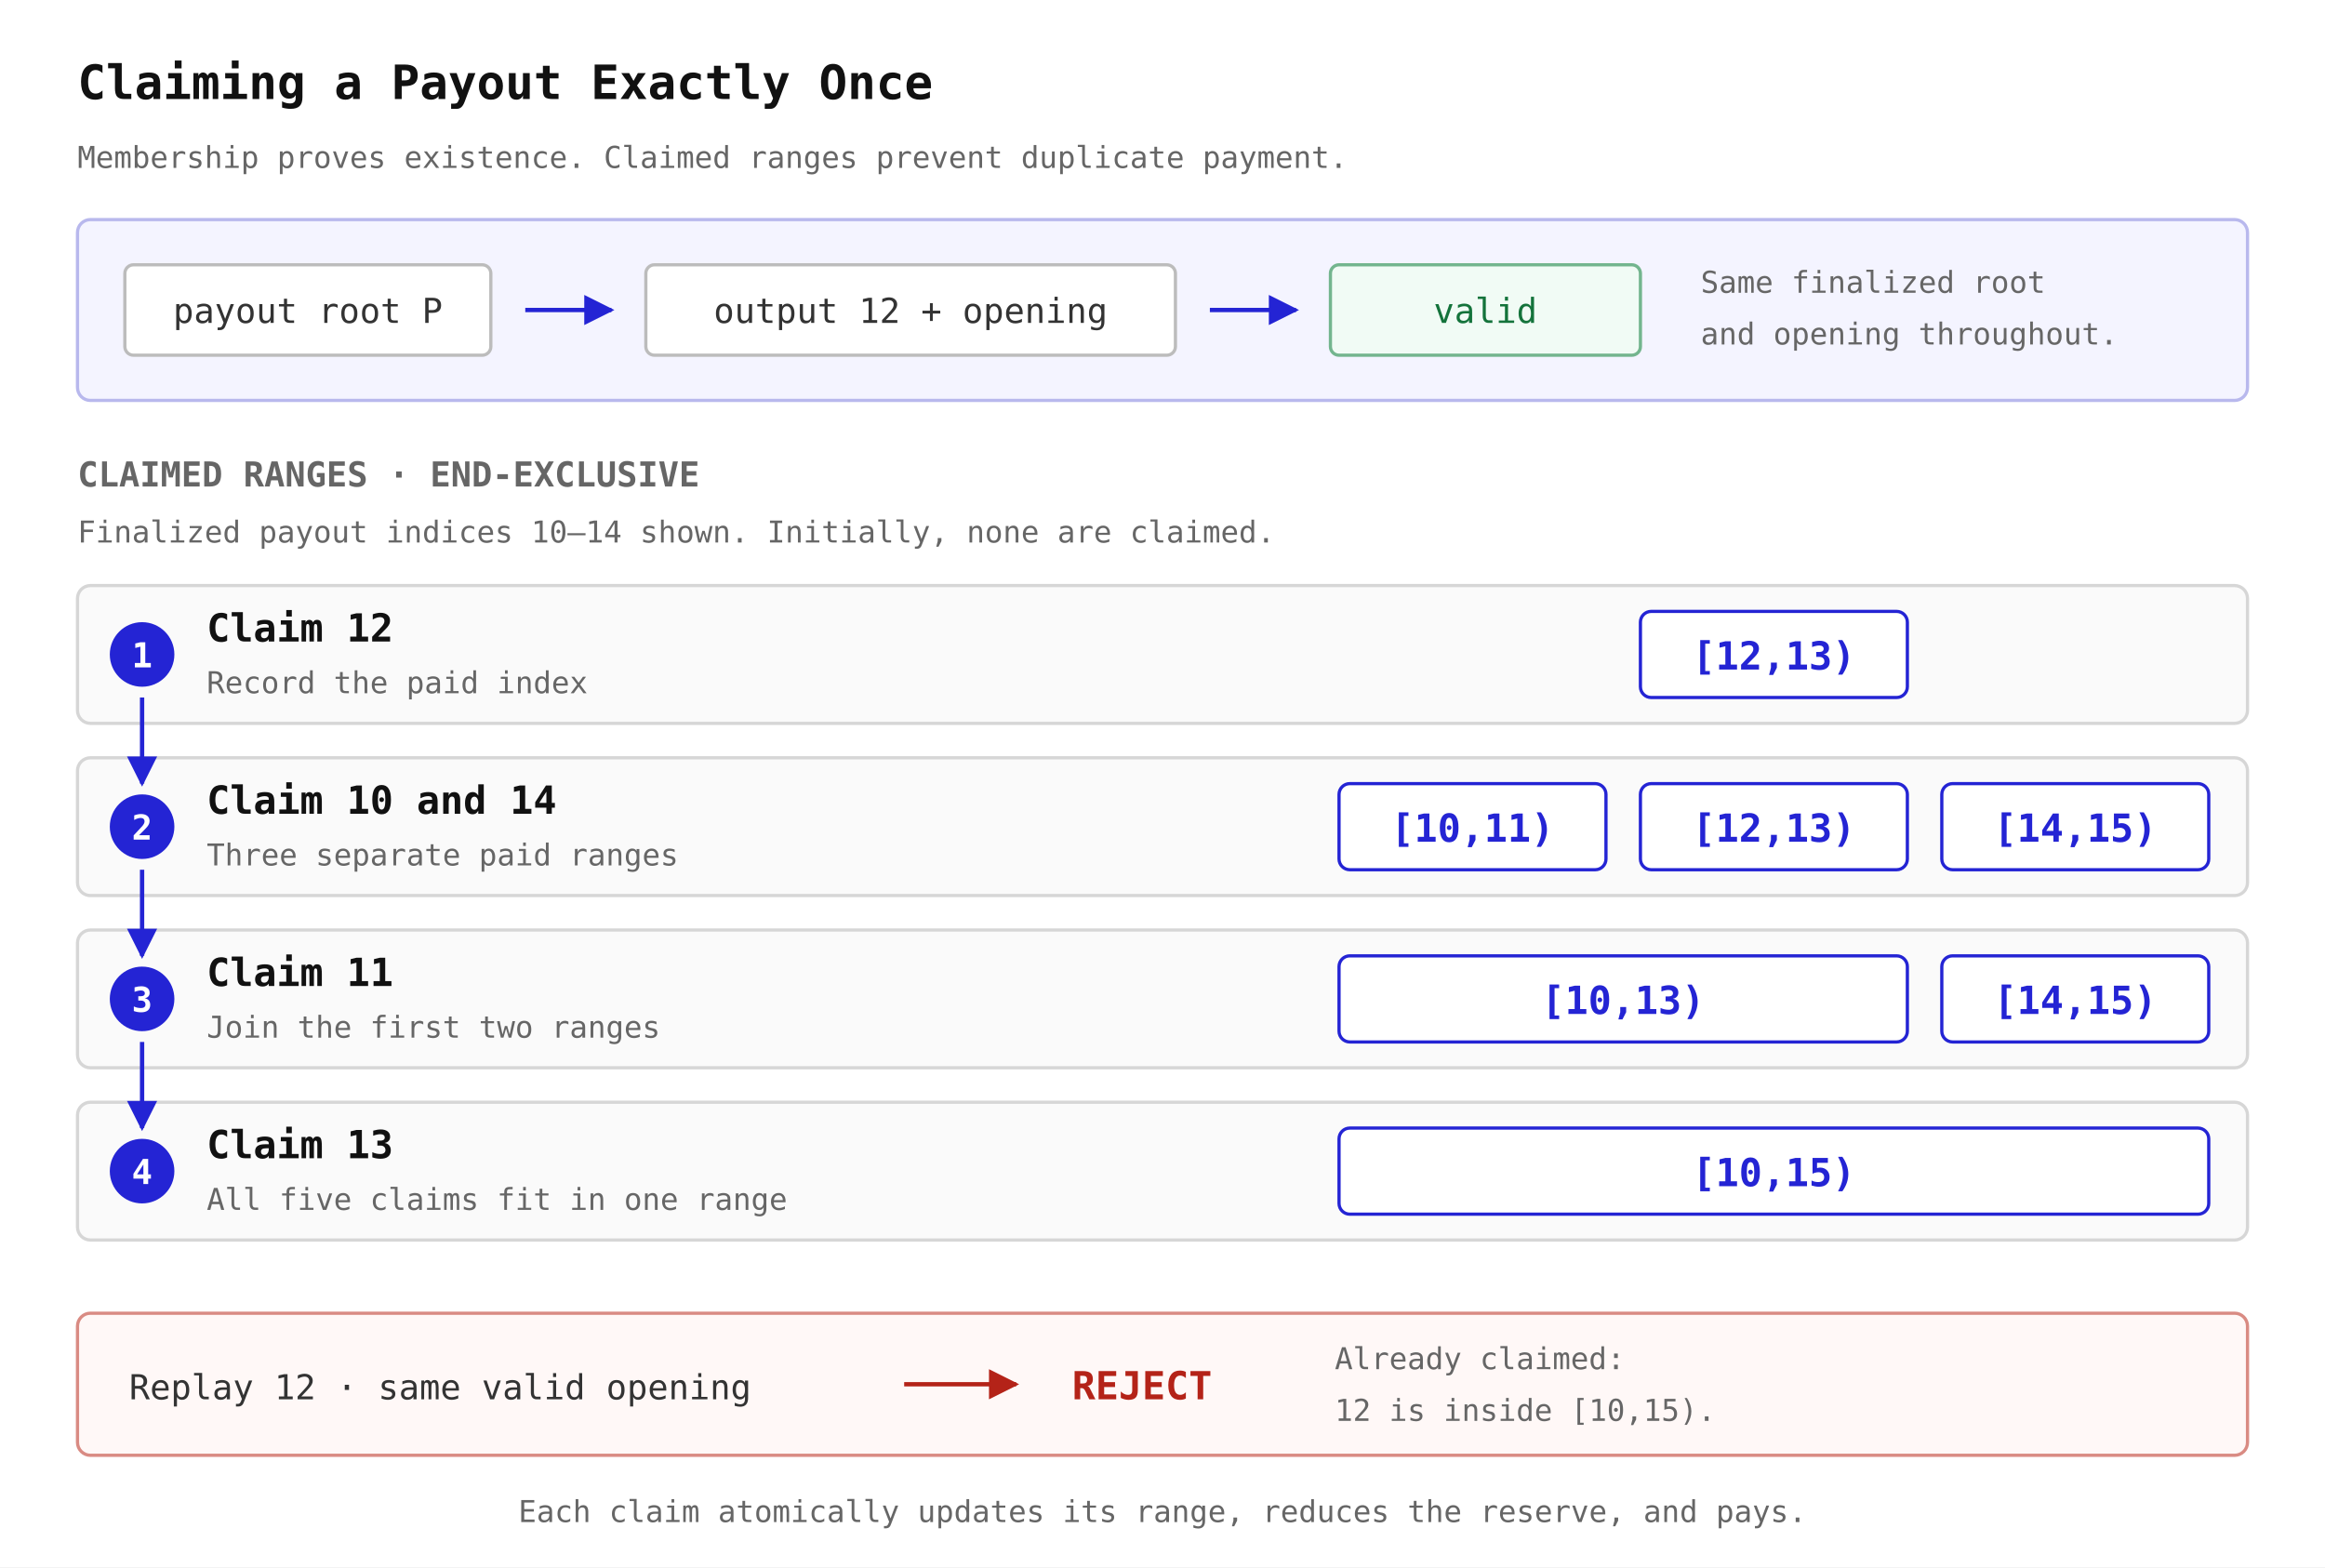
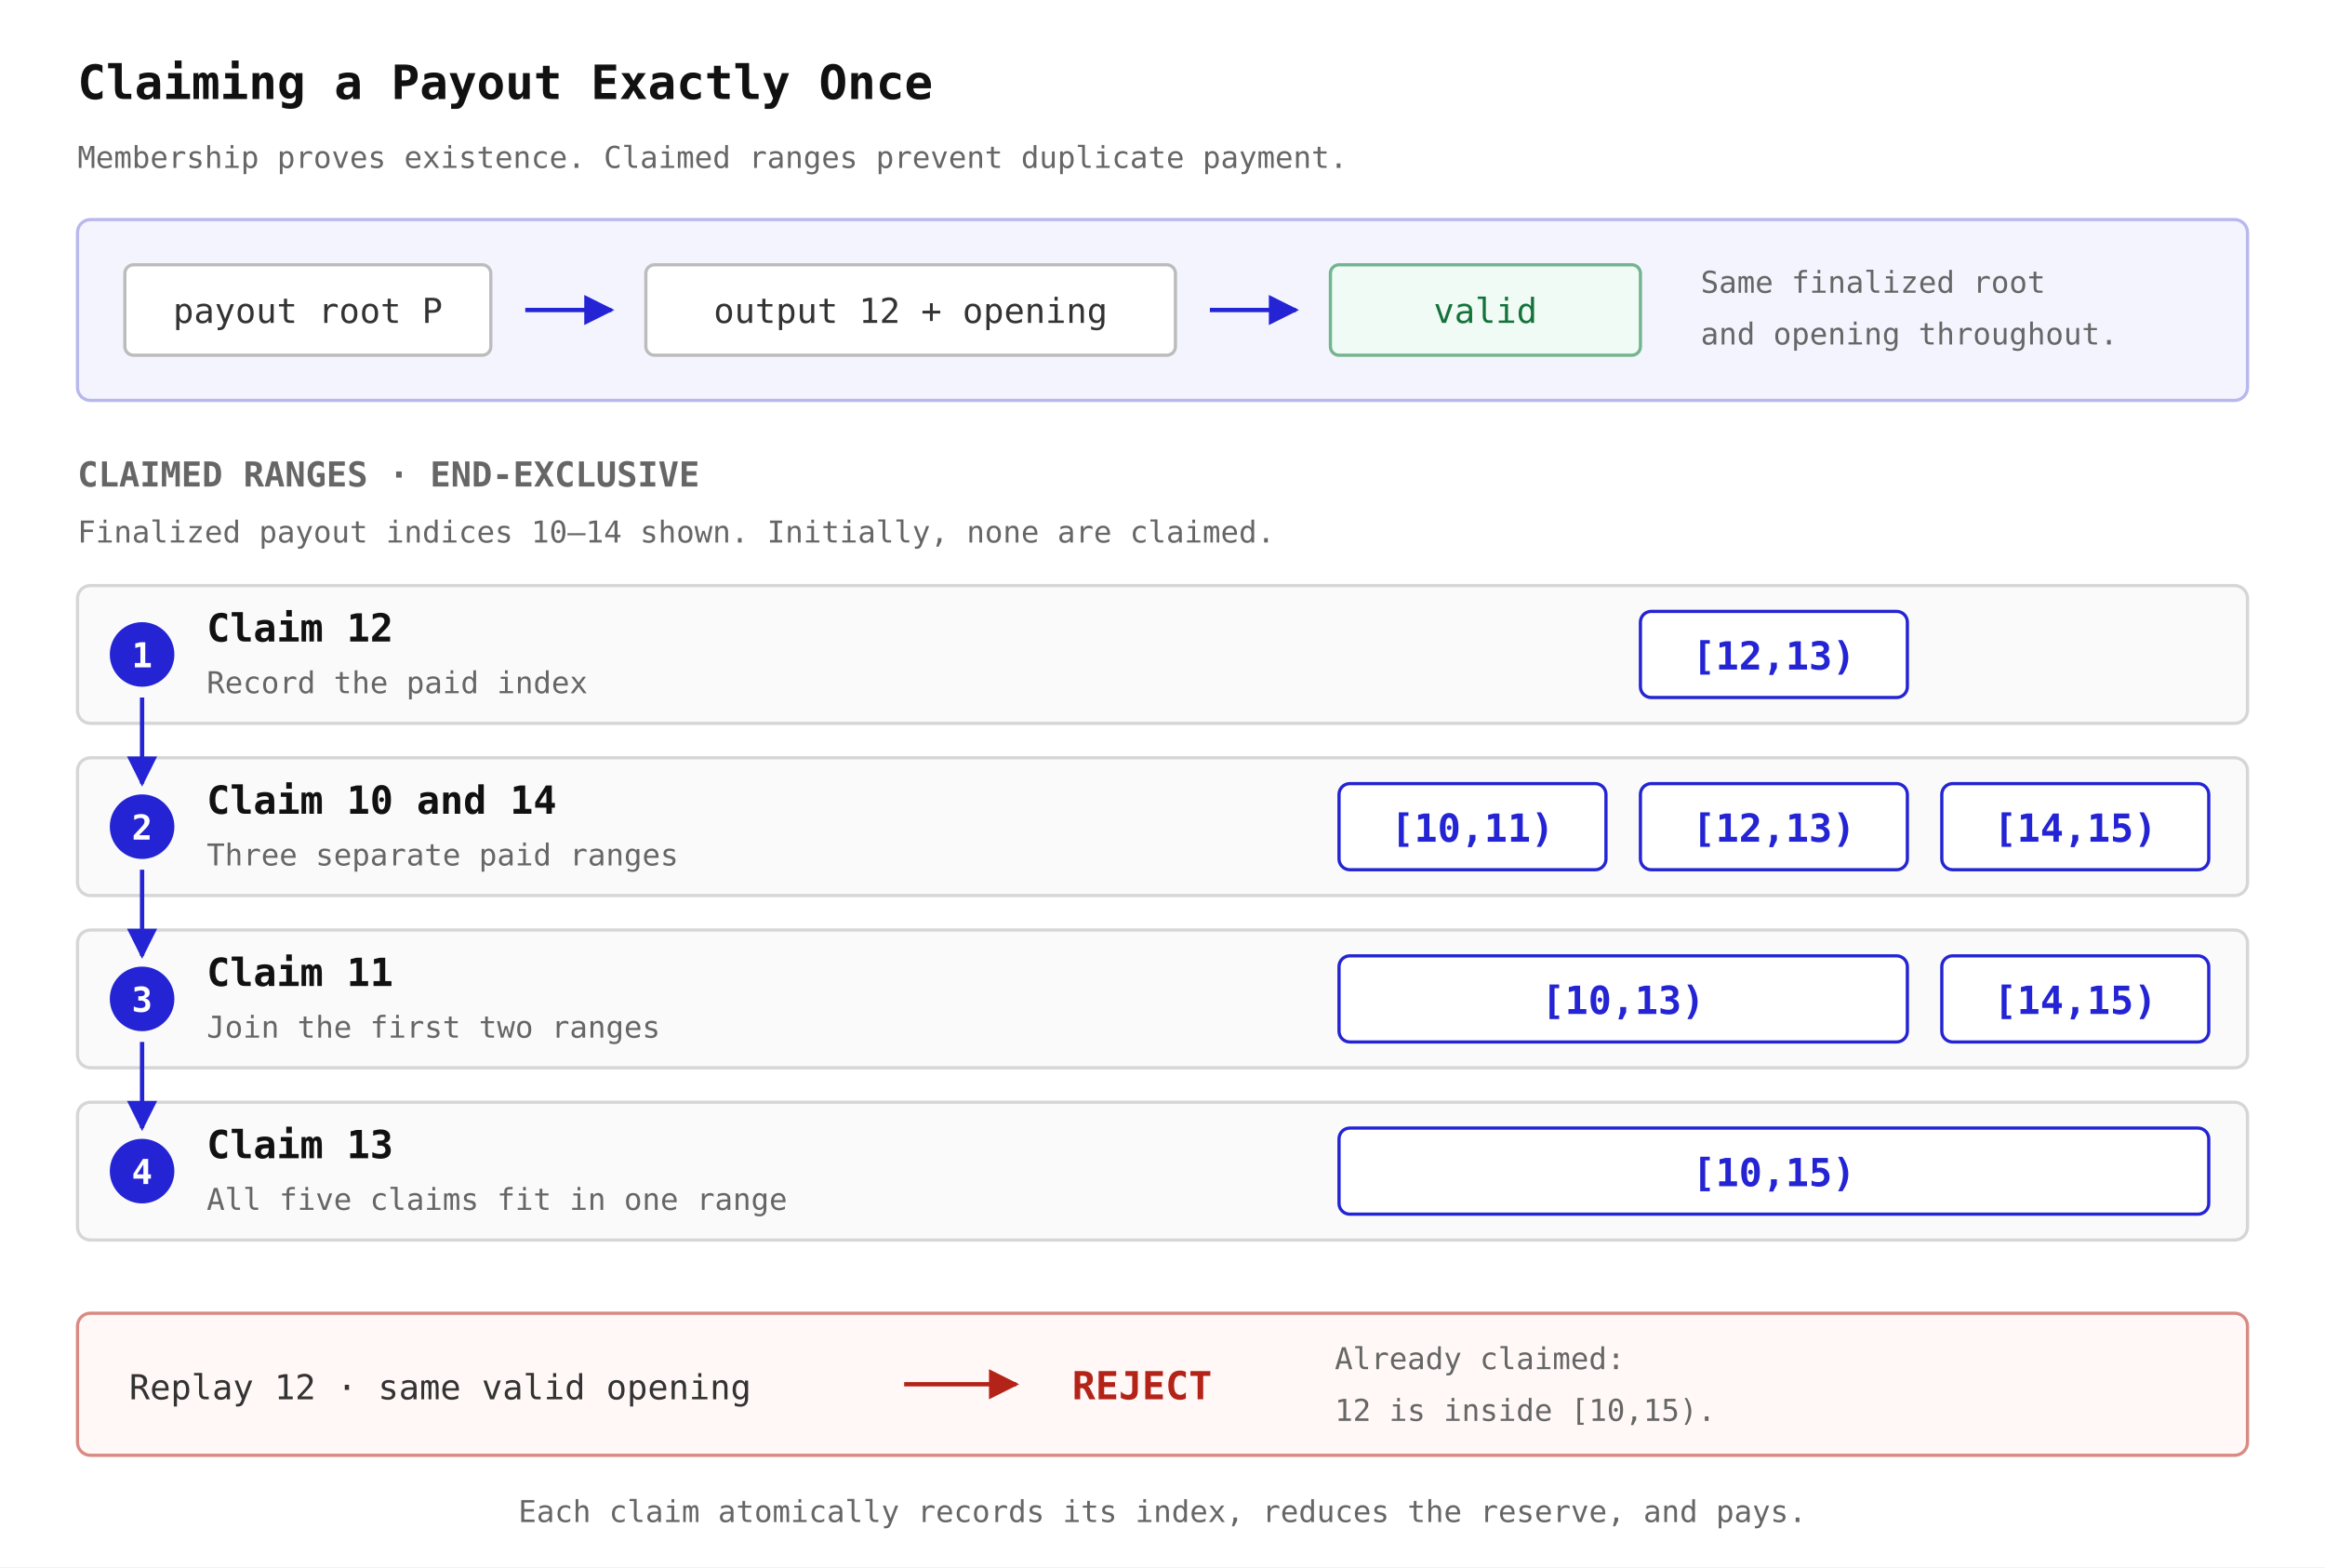
<svg xmlns="http://www.w3.org/2000/svg" viewBox="0 0 1080 728" role="img" aria-labelledby="title description">
  <rect width="1080" height="728" fill="#fff" />
  <style>
    text { font-family: ui-monospace, SFMono-Regular, Menlo, Monaco, Consolas, monospace; }
    .title { font-size: 22px; font-weight: 700; fill: #111; }
    .subtitle { font-size: 14px; fill: #666; }
    .eyebrow { font-size: 16px; font-weight: 700; fill: #666; }
    .heading { font-size: 18px; font-weight: 700; fill: #111; }
    .label { font-size: 16px; fill: #333; }
    .note { font-size: 14px; fill: #666; }
    .range { font-size: 18px; font-weight: 700; fill: #2424d4; text-anchor: middle; }
    .center { text-anchor: middle; }
    .green { fill: #14733b; }
    .red { fill: #b42318; }
    .evidence { fill: #f4f4ff; stroke: #b8b8ed; stroke-width: 1.5; }
    .step { fill: #fafafa; stroke: #d6d6d6; stroke-width: 1.5; }
    .record { fill: #fff; stroke: #bcbcbc; stroke-width: 1.5; }
    .chip { fill: #fff; stroke: #2424d4; stroke-width: 1.5; }
    .paid { fill: #f1fbf5; stroke: #73b58e; stroke-width: 1.5; }
    .replay { fill: #fff8f7; stroke: #d98b83; stroke-width: 1.5; }
    .number { fill: #2424d4; }
    .number-text { font-size: 16px; font-weight: 700; fill: #fff; text-anchor: middle; }
    .flow { fill: none; stroke: #2424d4; stroke-width: 2; marker-end: url(#arrow); }
    .reject-flow { fill: none; stroke: #b42318; stroke-width: 2; marker-end: url(#red-arrow); }
  </style>
  <defs>
    <marker id="arrow" viewBox="0 0 10 10" refX="9" refY="5" markerWidth="7" markerHeight="7" orient="auto">
      <path d="M0 0 L10 5 L0 10 z" fill="#2424d4" />
    </marker>
    <marker id="red-arrow" viewBox="0 0 10 10" refX="9" refY="5" markerWidth="7" markerHeight="7" orient="auto">
      <path d="M0 0 L10 5 L0 10 z" fill="#b42318" />
    </marker>
  </defs>
  <text class="title" x="36" y="46">Claiming a Payout Exactly Once</text>
  <text class="subtitle" x="36" y="78">Membership proves existence. Claimed ranges prevent duplicate payment.</text>
  <rect class="evidence" x="36" y="102" width="1008" height="84" rx="6" />
  <rect class="record" x="58" y="123" width="170" height="42" rx="4" />
  <text class="label center" x="143" y="150">payout root P</text>
  <path class="flow" d="M244 144 H284" />
  <rect class="record" x="300" y="123" width="246" height="42" rx="4" />
  <text class="label center" x="423" y="150">output 12 + opening</text>
  <path class="flow" d="M562 144 H602" />
  <rect class="paid" x="618" y="123" width="144" height="42" rx="4" />
  <text class="label center green" x="690" y="150">valid</text>
  <text class="note" x="790" y="136">Same finalized root</text>
  <text class="note" x="790" y="160">and opening throughout.</text>
  <text class="eyebrow" x="36" y="226">CLAIMED RANGES · END-EXCLUSIVE</text>
  <text class="note" x="36" y="252">Finalized payout indices 10–14 shown. Initially, none are claimed.</text>
  <rect class="step" x="36" y="272" width="1008" height="64" rx="6" />
  <rect class="step" x="36" y="352" width="1008" height="64" rx="6" />
  <rect class="step" x="36" y="432" width="1008" height="64" rx="6" />
  <rect class="step" x="36" y="512" width="1008" height="64" rx="6" />
  <path class="flow" d="M66 324 V364" />
  <path class="flow" d="M66 404 V444" />
  <path class="flow" d="M66 484 V524" />
  <circle class="number" cx="66" cy="304" r="15" />
  <text class="number-text" x="66" y="310">1</text>
  <text class="heading" x="96" y="298">Claim 12</text>
  <text class="note" x="96" y="322">Record the paid index</text>
  <rect class="chip" x="762" y="284" width="124" height="40" rx="5" />
  <text class="range" x="824" y="311">[12,13)</text>
  <circle class="number" cx="66" cy="384" r="15" />
  <text class="number-text" x="66" y="390">2</text>
  <text class="heading" x="96" y="378">Claim 10 and 14</text>
  <text class="note" x="96" y="402">Three separate paid ranges</text>
  <rect class="chip" x="622" y="364" width="124" height="40" rx="5" />
  <text class="range" x="684" y="391">[10,11)</text>
  <rect class="chip" x="762" y="364" width="124" height="40" rx="5" />
  <text class="range" x="824" y="391">[12,13)</text>
  <rect class="chip" x="902" y="364" width="124" height="40" rx="5" />
  <text class="range" x="964" y="391">[14,15)</text>
  <circle class="number" cx="66" cy="464" r="15" />
  <text class="number-text" x="66" y="470">3</text>
  <text class="heading" x="96" y="458">Claim 11</text>
  <text class="note" x="96" y="482">Join the first two ranges</text>
  <rect class="chip" x="622" y="444" width="264" height="40" rx="5" />
  <text class="range" x="754" y="471">[10,13)</text>
  <rect class="chip" x="902" y="444" width="124" height="40" rx="5" />
  <text class="range" x="964" y="471">[14,15)</text>
  <circle class="number" cx="66" cy="544" r="15" />
  <text class="number-text" x="66" y="550">4</text>
  <text class="heading" x="96" y="538">Claim 13</text>
  <text class="note" x="96" y="562">All five claims fit in one range</text>
  <rect class="chip" x="622" y="524" width="404" height="40" rx="5" />
  <text class="range" x="824" y="551">[10,15)</text>
  <rect class="replay" x="36" y="610" width="1008" height="66" rx="6" />
  <text class="label" x="60" y="650">Replay 12 · same valid opening</text>
  <path class="reject-flow" d="M420 643 H472" />
  <text class="heading red" x="498" y="650">REJECT</text>
  <text class="note" x="620" y="636">Already claimed:</text>
  <text class="note" x="620" y="660">12 is inside [10,15).</text>
-   <text class="note center" x="540" y="707">Each claim atomically updates its range, reduces the reserve, and pays.</text>
+   <text class="note center" x="540" y="707">Each claim atomically records its index, reduces the reserve, and pays.</text>
</svg>
